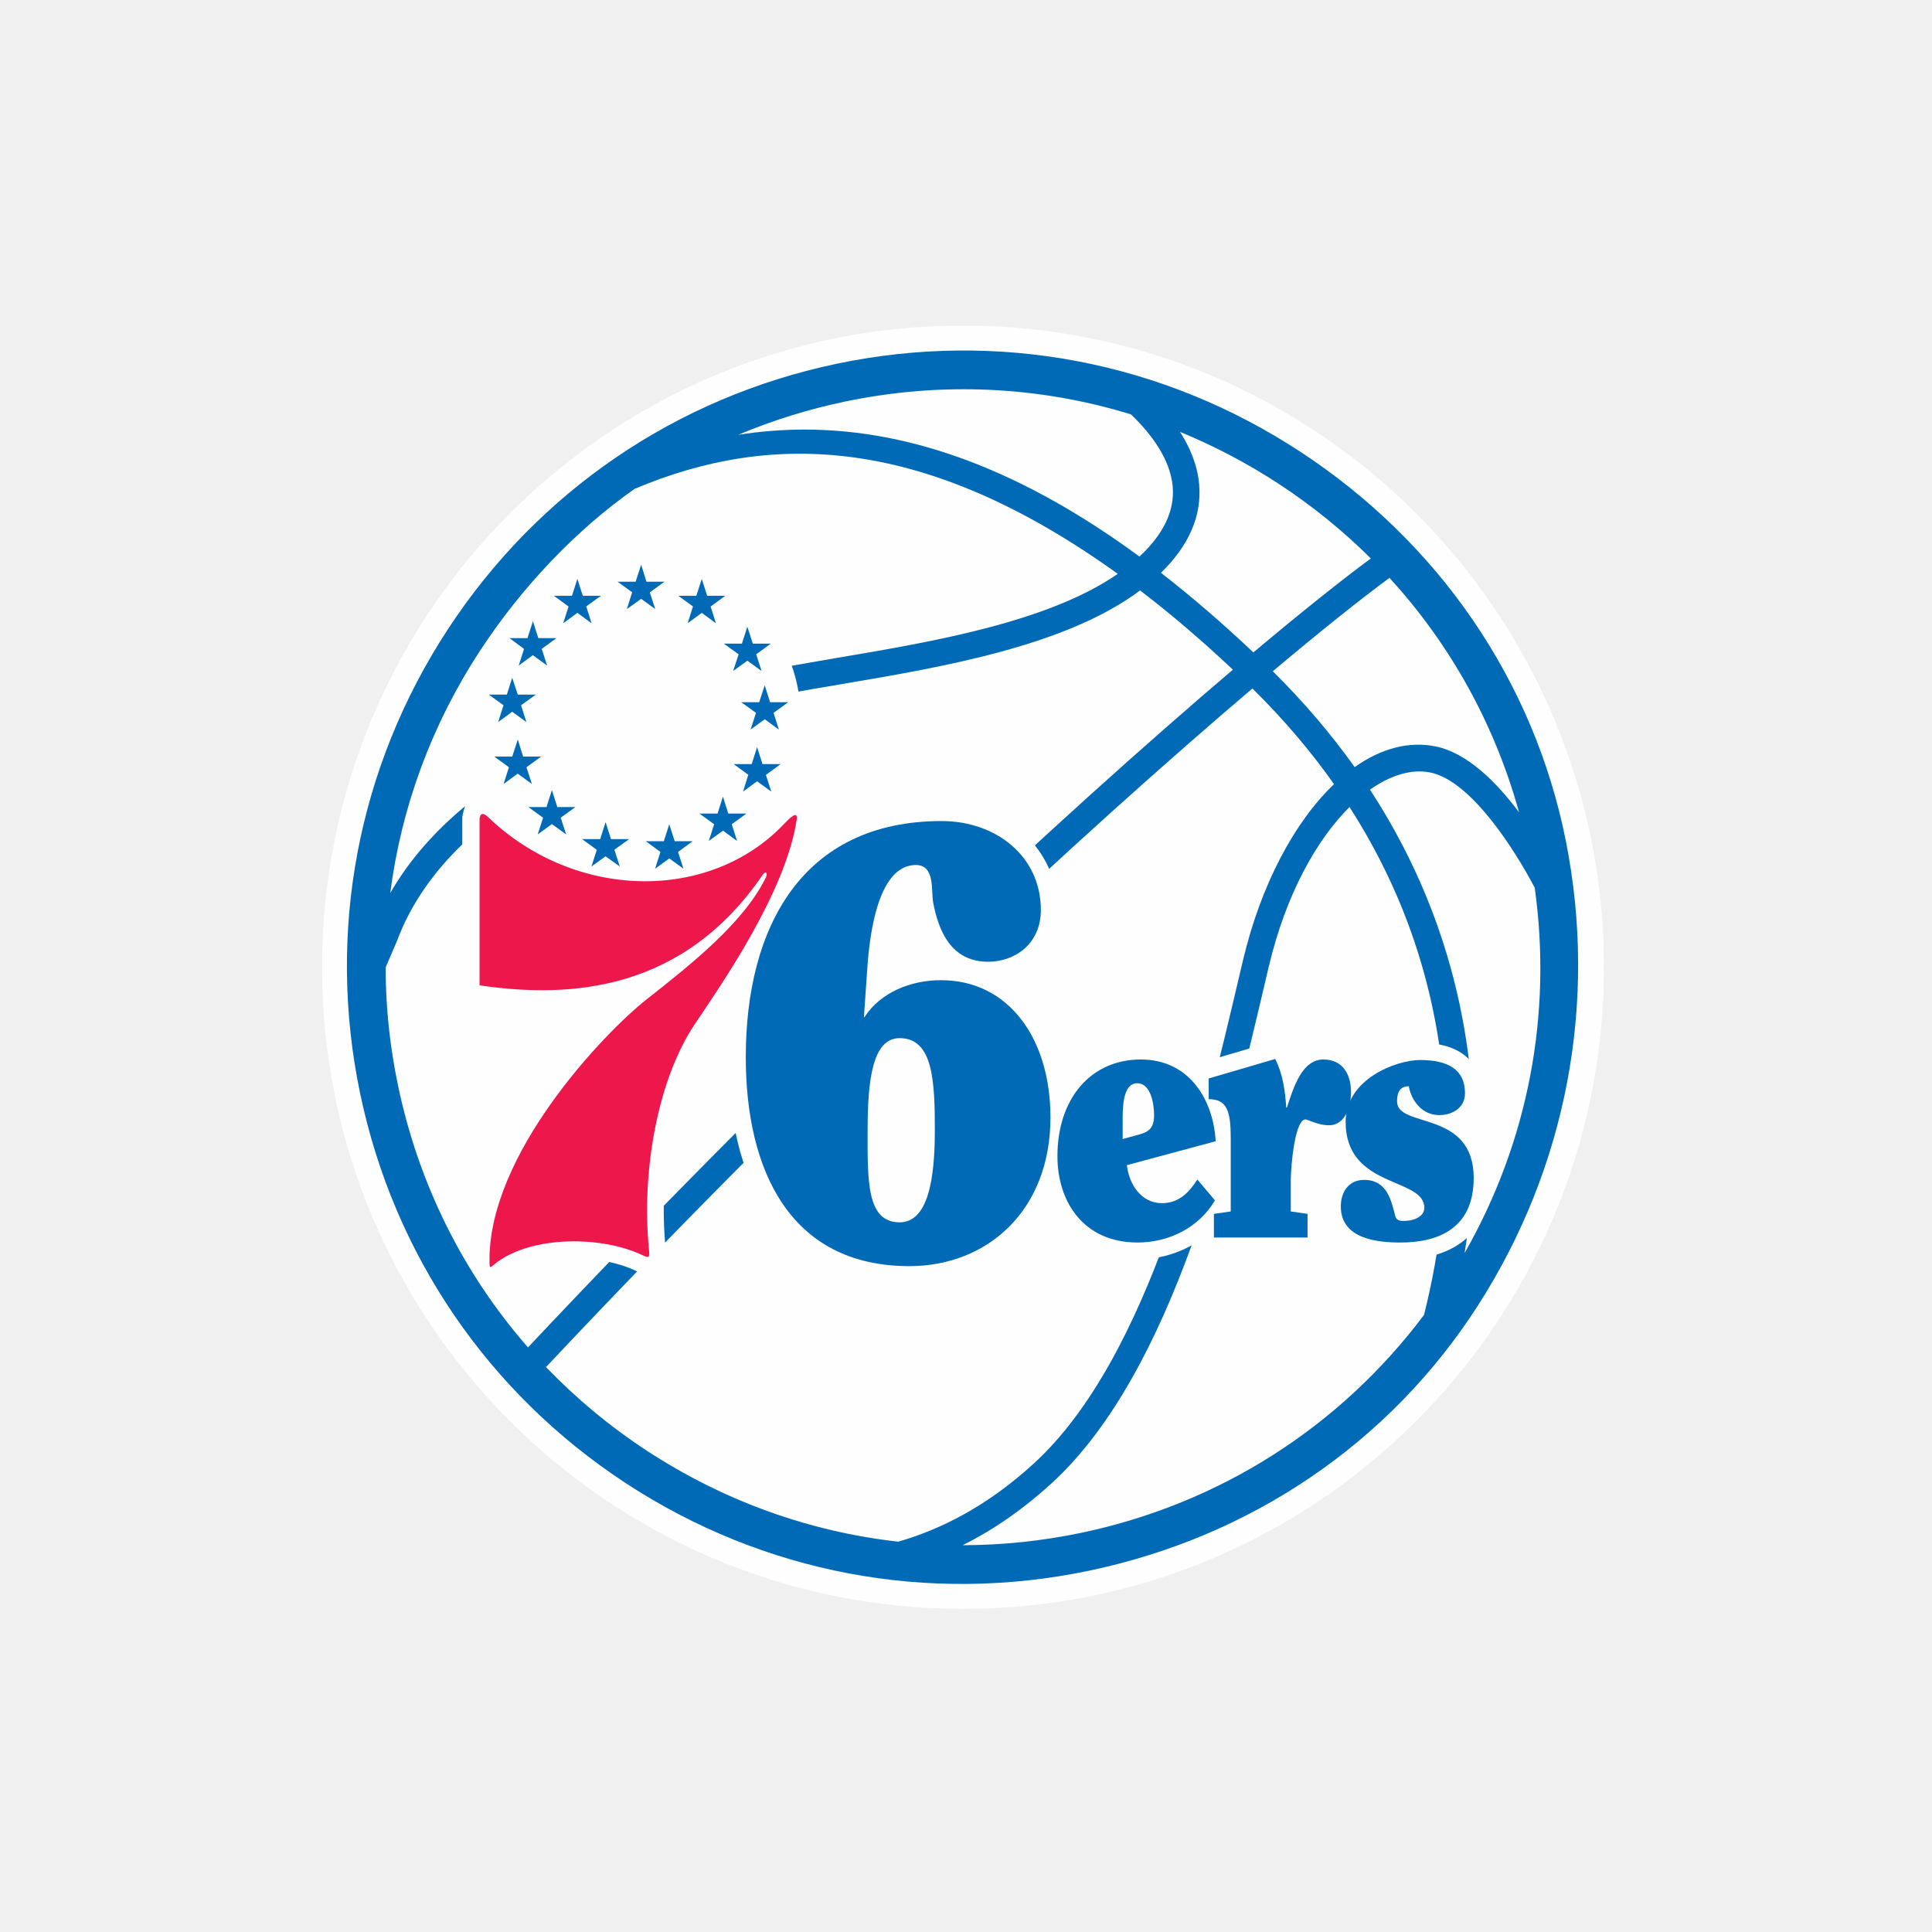
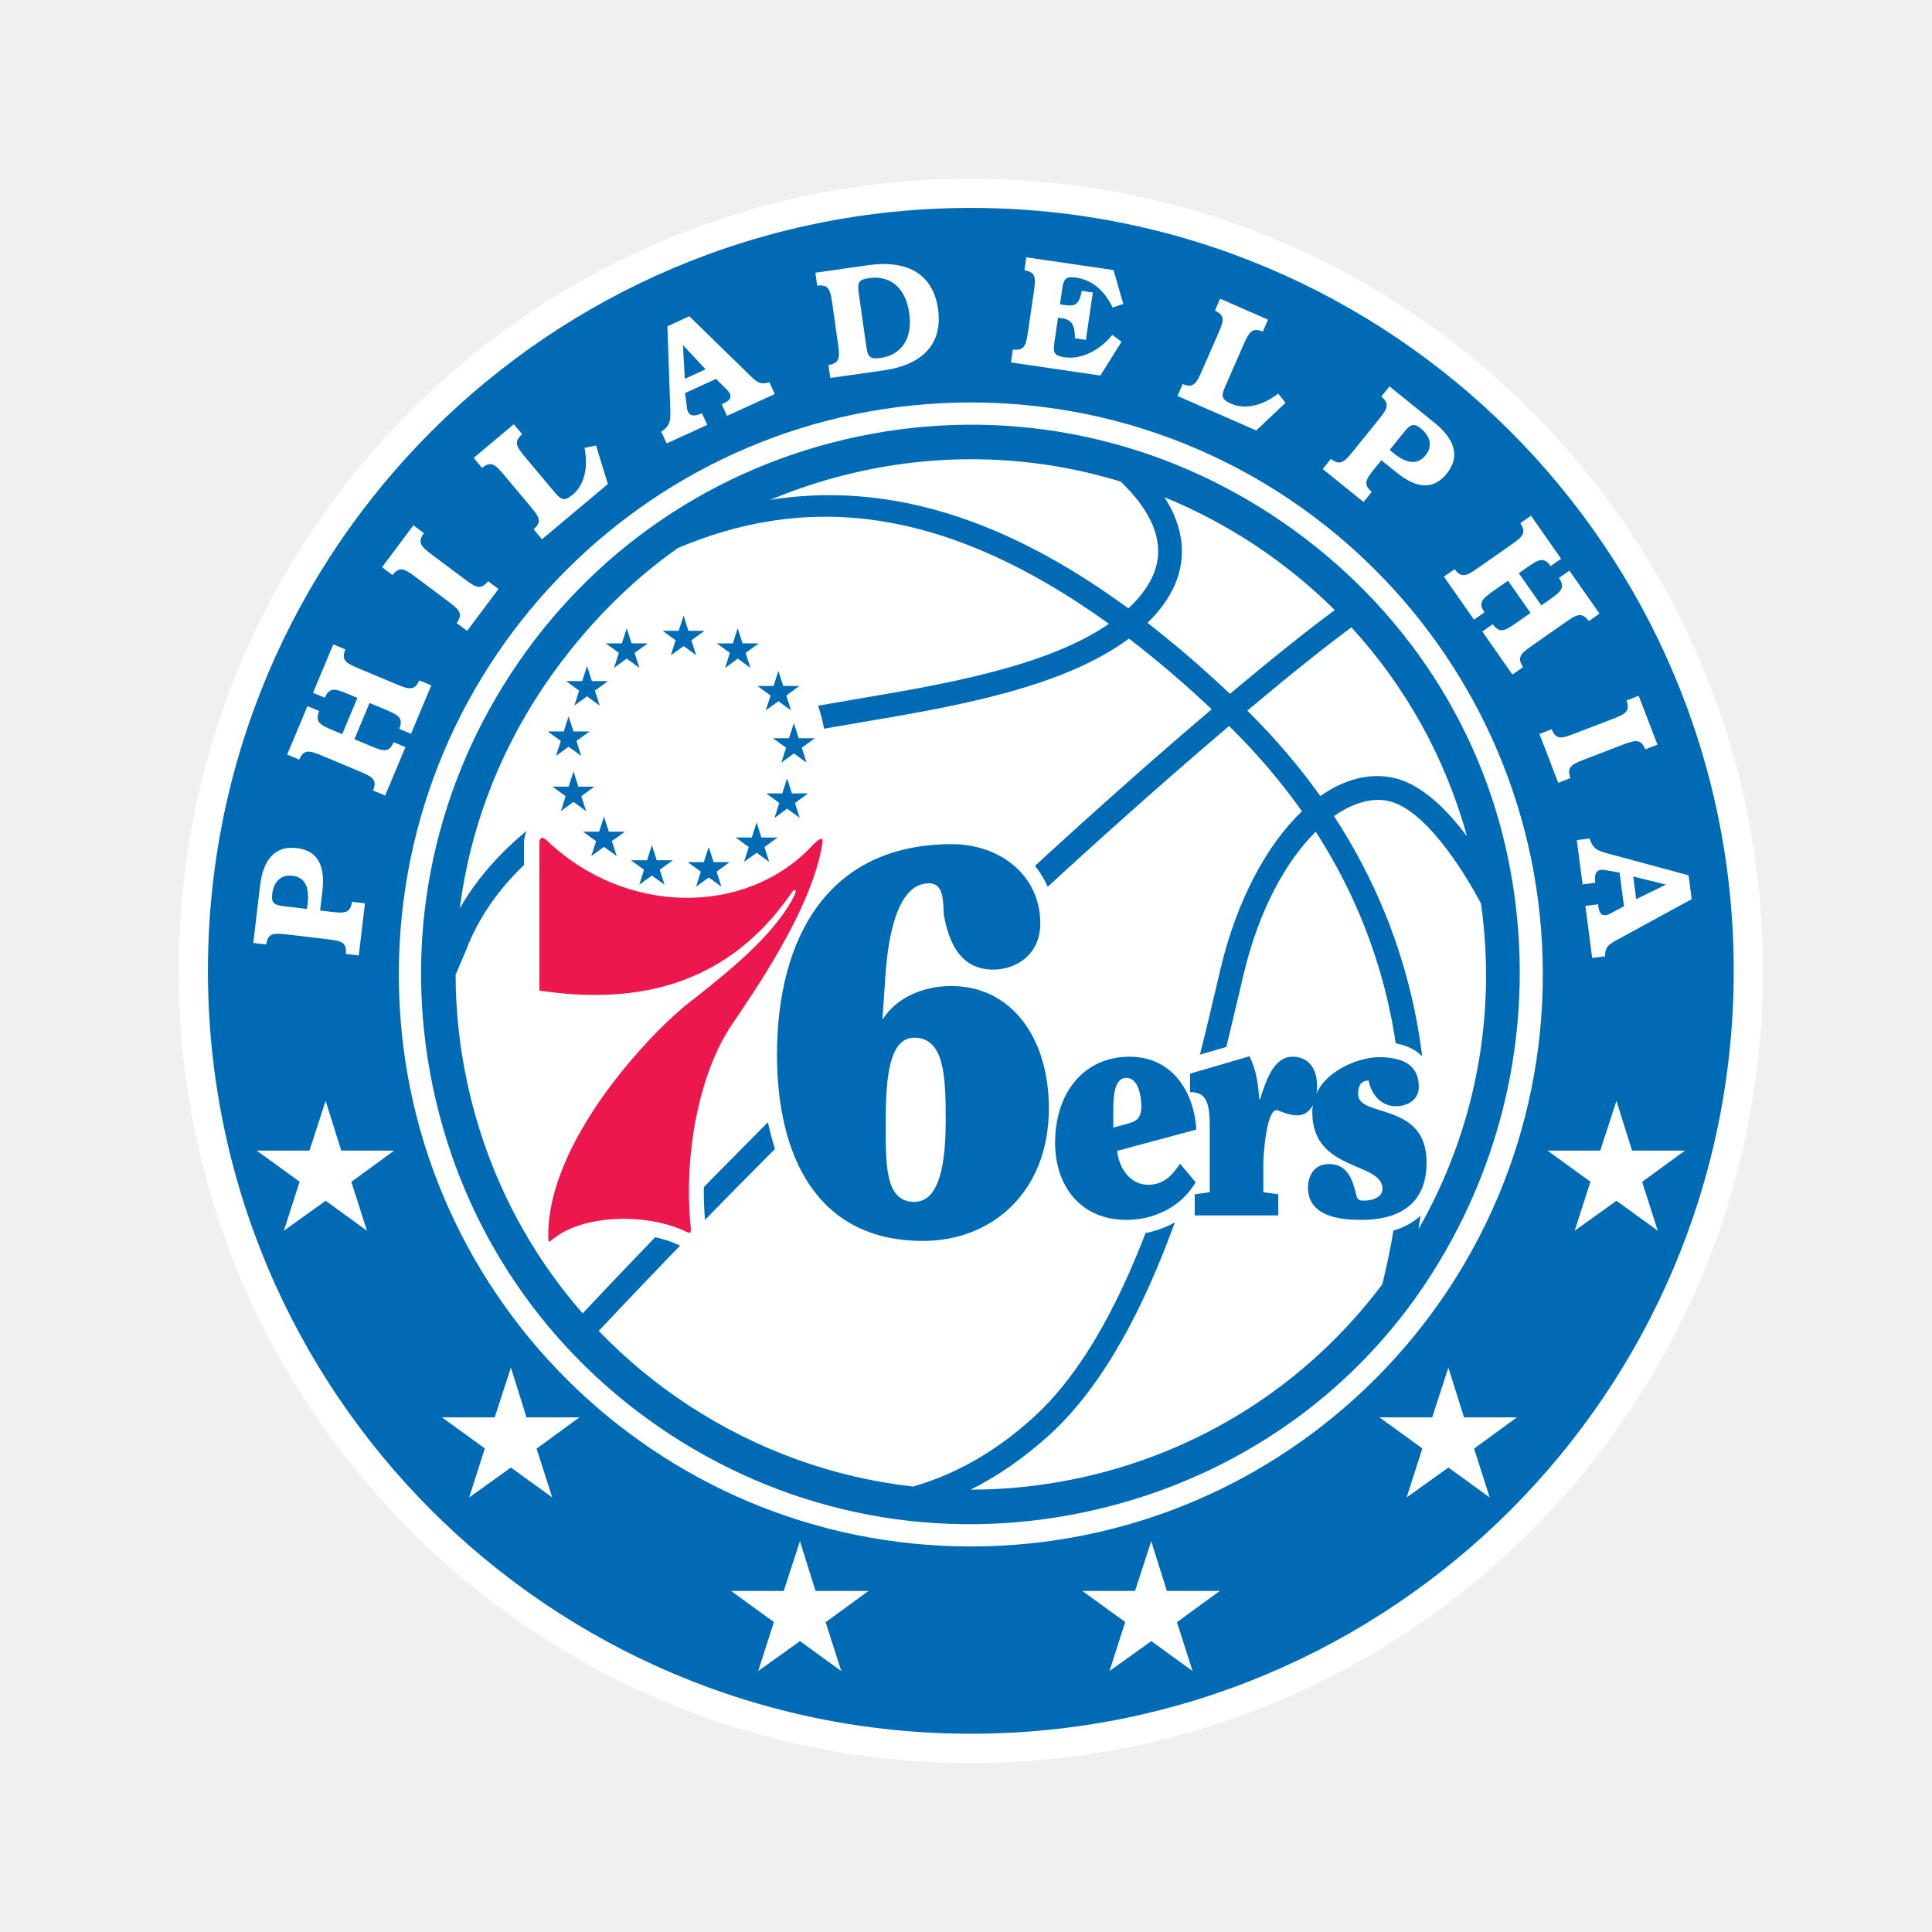
- <svg xmlns="http://www.w3.org/2000/svg" xmlns:xlink="http://www.w3.org/1999/xlink" width="150px" height="150px" viewBox="0 0 150 150" version="1.1">
-   <defs>
-     <polygon id="path-1" points="0.001 99.736 99.532 99.736 99.532 0.1 0.001 0.1 0.001 99.736" />
-   </defs>
-   <g id="Page-1" stroke="none" stroke-width="1" fill="none" fill-rule="evenodd">
-     <g id="PHI">
-       <g id="Page-1">
-         <g id="Group-3" transform="translate(25, 25.17772)">
-           <mask id="mask-2" fill="white">
-             <use xlink:href="#path-1" />
-           </mask>
-           <g id="Clip-2" />
-           <path d="M99.533,49.917 C99.533,77.432 77.252,99.737 49.768,99.737 C22.282,99.737 0.001,77.432 0.001,49.917 C0.001,22.402 22.282,0.098 49.768,0.098 C77.252,0.098 99.533,22.402 99.533,49.917" id="Fill-1" fill="#FEFEFE" mask="url(#mask-2)" />
-         </g>
-         <path d="M27.958,84.883 C30.569,97.398 37.897,108.146 48.582,115.151 C59.269,122.148 72.04,124.566 84.546,121.951 C97.045,119.337 107.89,112.075 114.779,101.309 C121.636,90.598 124.06,77.814 121.575,65.307 C119.088,52.789 111.639,42.069 100.94,35.063 C90.237,28.049 77.472,25.625 64.991,28.236 C52.488,30.85 41.749,38.185 34.754,48.884 C27.765,59.58 25.349,72.365 27.958,84.883" id="Fill-4" fill="#006AB6" />
-         <path d="M91.05,37.792 C91.207,39.654 90.337,41.473 88.468,43.211 C79.499,36.628 70.957,33.382 62.576,33.352 C60.774,33.346 59.023,33.491 57.323,33.757 C59.965,32.645 62.736,31.778 65.601,31.179 C73.089,29.614 80.682,29.982 87.807,32.173 C89.353,33.651 90.86,35.622 91.05,37.792" id="Fill-6" fill="#FEFEFE" />
-         <path d="M81.692,115.118 C91.117,106.456 95.489,87.884 98.098,76.786 L98.505,75.052 C99.849,69.4 102.225,65.19 104.776,62.66 C114.232,77.364 112.952,92.557 110.561,102.089 C104.024,110.796 94.674,116.762 83.929,119.011 C80.87,119.649 77.794,119.966 74.742,119.969 C76.979,118.854 79.319,117.294 81.692,115.118" id="Fill-8" fill="#FEFEFE" />
-         <path d="M98.819,52.116 C102.641,48.903 105.718,46.455 107.877,44.866 C112.602,50.022 116.046,56.226 117.942,63.072 C116.173,60.708 113.915,58.457 111.472,57.955 C109.365,57.52 107.2,58.127 105.175,59.557 C103.39,57.051 101.286,54.558 98.819,52.116" id="Fill-10" fill="#FEFEFE" />
-         <path d="M30.816,73.069 C35.166,61.369 51.126,56.594 57.134,54.799 L57.402,54.717 C59.374,54.125 62.203,53.644 65.479,53.091 C73.22,51.78 82.763,50.148 88.515,45.841 C90.848,47.624 93.252,49.667 95.721,51.994 C82.679,63.083 62.52,81.716 40.993,104.612 C35.979,98.885 32.497,91.931 30.9,84.266 C30.26,81.22 29.943,78.158 29.94,75.115 C30.45,73.927 30.81,73.084 30.816,73.069" id="Fill-12" fill="#FEFEFE" />
-         <path d="M97.31,50.653 C94.886,48.362 92.494,46.304 90.136,44.473 C92.319,42.345 93.316,40.039 93.101,37.606 C92.974,36.128 92.401,34.756 91.616,33.532 C94.27,34.62 96.839,35.971 99.297,37.576 C101.893,39.28 104.278,41.218 106.431,43.357 C104.169,45.029 101.081,47.489 97.31,50.653" id="Fill-14" fill="#FEFEFE" />
-         <path d="M86.784,44.555 C81.371,48.297 72.425,49.817 65.137,51.053 C61.792,51.625 58.905,52.111 56.81,52.74 L56.544,52.821 C50.784,54.541 36.277,58.887 30.299,69.338 C31.15,62.701 33.496,56.291 37.267,50.528 C40.443,45.668 44.664,41.183 49.277,37.952 C59.89,33.467 71.8,33.775 86.784,44.555" id="Fill-16" fill="#FEFEFE" />
-         <path d="M111.057,59.978 C114.188,60.622 117.555,65.884 119.155,68.921 C120.534,78.762 118.641,88.645 113.714,97.282 C113.956,95.762 114.152,94.16 114.276,92.486 C114.904,84.087 113.759,72.645 106.366,61.308 C108.002,60.151 109.641,59.688 111.057,59.978" id="Fill-18" fill="#FEFEFE" />
-         <path d="M97.238,53.453 C99.707,55.888 101.806,58.373 103.572,60.881 C100.514,63.807 97.908,68.64 96.501,74.572 L96.091,76.313 C93.533,87.181 89.258,105.367 80.297,113.596 C76.596,116.993 72.964,118.767 69.739,119.695 C62.853,118.925 56.193,116.54 50.224,112.635 C47.343,110.746 44.723,108.564 42.392,106.14 C64.115,83.023 84.364,64.396 97.238,53.453" id="Fill-20" fill="#FEFEFE" />
-         <path d="M87.133,88.421 L88.347,88.089 C89.074,87.895 89.576,87.647 89.576,86.581 C89.576,85.701 89.325,84.087 88.268,84.087 C87.133,84.087 87.133,86 87.133,87.037 L87.133,88.421 Z" id="Fill-22" fill="#FEFEFE" />
-         <path d="M72.554,87.736 C72.554,83.9 72.415,80.588 69.816,80.588 C67.696,80.588 67.334,83.9 67.334,87.736 C67.334,91.568 67.225,94.889 69.816,94.889 C72.02,94.889 72.554,91.568 72.554,87.736" id="Fill-24" fill="#FEFEFE" />
-         <path d="M87.133,88.421 L88.347,88.089 C89.074,87.895 89.576,87.647 89.576,86.581 C89.576,85.701 89.325,84.087 88.268,84.087 C87.133,84.087 87.133,86 87.133,87.037 L87.133,88.421 Z" id="Fill-26" fill="#FEFEFE" />
-         <path d="M67.047,78.959 L66.999,78.959 L67.093,78.959 C68.339,77.016 70.713,76.088 73.031,76.088 C78.297,76.088 81.527,80.631 81.527,86.745 C81.527,93.983 76.624,98.29 70.574,98.29 C61.257,98.29 57.875,90.767 57.875,82.054 C57.875,72.02 62.229,63.733 73.077,63.733 C77.3,63.733 80.781,66.468 80.781,70.636 C80.781,73.338 78.692,74.658 76.699,74.658 C73.771,74.658 72.841,72.207 72.424,70.068 C72.252,69.155 72.593,67.142 71.081,67.142 C67.932,67.142 67.416,73.323 67.28,75.595 L67.047,78.959 Z" id="Fill-28" fill="#FEFEFE" />
-         <path d="M72.554,87.736 C72.554,83.9 72.415,80.588 69.816,80.588 C67.696,80.588 67.334,83.9 67.334,87.736 C67.334,91.568 67.225,94.889 69.816,94.889 C72.02,94.889 72.554,91.568 72.554,87.736" id="Fill-30" fill="#FEFEFE" />
-         <path d="M102.732,80.923 C101.699,80.923 100.932,81.374 100.35,82.017 C100.289,81.878 100.223,81.739 100.153,81.6 L99.652,80.63 L92.494,82.728 L92.494,86.648 L93.816,86.648 C93.943,86.648 94.015,86.666 94.031,86.657 C94.091,86.769 94.206,87.134 94.206,88.337 L94.206,92.898 L92.895,93.082 L92.895,97.389 L102.81,97.389 L102.81,93.082 L101.509,92.898 L101.509,91.562 C101.509,90.788 101.669,89.331 101.871,88.476 C102.237,88.585 102.677,88.676 103.166,88.676 C104.945,88.676 106.186,87.074 106.186,84.786 C106.186,82.477 104.797,80.923 102.732,80.923" id="Fill-32" fill="#FEFEFE" />
-         <path d="M115.15,85.493 C115.066,85.167 115.035,85.043 115.035,84.867 C115.035,83.695 114.567,80.963 110.229,80.963 C107.829,80.963 103.125,82.812 103.125,87.086 C103.125,88.673 103.596,89.827 104.275,90.688 C103.333,91.245 102.753,92.314 102.753,93.653 C102.753,95.195 103.529,97.779 108.722,97.779 C113.163,97.779 115.712,95.476 115.712,91.456 C115.712,87.627 115.373,86.342 115.15,85.493" id="Fill-34" fill="#FEFEFE" />
-         <path d="M62.798,62.442 C62.526,62.128 62.134,61.946 61.714,61.946 C61.062,61.946 60.54,62.357 59.912,63.022 C57.798,65.259 54.939,66.441 51.645,66.441 C47.328,66.441 42.784,64.452 39.182,60.991 C38.89,60.71 38.512,60.556 38.12,60.556 C36.36,60.556 35.895,63.391 35.892,63.421 L35.882,77.629 L37.012,77.798 C41.305,78.43 44.985,78.303 48.349,77.393 C44.713,80.651 36.535,89.507 36.655,97.954 C36.677,99.511 37.64,99.68 38.05,99.68 C38.567,99.68 38.905,99.405 39.128,99.223 C39.188,99.175 39.261,99.112 39.355,99.045 C40.514,98.181 42.407,97.688 44.544,97.688 C46.311,97.688 48.062,98.042 49.36,98.664 C49.608,98.779 49.897,98.9 50.251,98.9 C50.661,98.9 51.036,98.737 51.307,98.438 C51.769,97.933 51.712,97.313 51.676,96.893 C51.075,90.77 52.421,84.067 55.03,80.21 L55.422,79.63 C57.641,76.342 62.258,69.502 63.13,63.853 C63.218,63.276 63.106,62.802 62.798,62.442" id="Fill-36" fill="#FEFEFE" />
-         <path d="M90.179,92.077 C89.681,92.077 89.34,91.763 89.117,91.373 L91.662,90.687 C90.94,91.551 90.385,92.02 90.179,92.077 L90.179,92.077 Z M95.741,89.587 L95.677,88.511 C95.635,87.804 95.529,87.13 95.366,86.501 L95.318,85.268 L95.091,85.619 C94.02,82.723 91.616,80.922 88.549,80.922 C83.957,80.922 80.748,84.558 80.748,89.762 C80.748,93.755 83.081,97.78 88.295,97.78 C91.281,97.78 94.017,96.275 95.439,93.851 L95.635,93.519 L95.487,89.656 L95.741,89.587 Z" id="Fill-38" fill="#FEFEFE" />
-         <path d="M78.654,77.017 C78.394,76.645 78.102,76.234 77.86,75.868 C80.115,75.415 82.105,73.638 82.105,70.634 C82.105,65.946 78.222,62.41 73.078,62.41 C62.731,62.41 56.554,69.754 56.554,82.055 C56.554,93.213 61.662,99.611 70.575,99.611 C77.803,99.611 82.851,94.322 82.851,86.746 C82.851,82.974 80.324,79.389 78.654,77.017" id="Fill-40" fill="#FEFEFE" />
-         <path d="M87.161,87.051 C87.161,86.012 87.161,84.102 88.296,84.102 C89.353,84.102 89.603,85.713 89.603,86.595 C89.603,87.659 89.102,87.91 88.371,88.103 L87.161,88.436 L87.161,87.051 Z M90.207,93.413 C88.601,93.413 87.656,91.948 87.493,90.461 L94.386,88.605 C94.183,85.238 92.239,82.258 88.577,82.258 C84.682,82.258 82.098,85.298 82.098,89.774 C82.098,93.274 84.102,96.469 88.323,96.469 C90.735,96.469 93.078,95.326 94.328,93.196 L92.964,91.576 C92.299,92.606 91.523,93.413 90.207,93.413 L90.207,93.413 Z" id="Fill-42" fill="#006AB6" />
-         <path d="M101.517,96.079 L94.247,96.079 L94.247,94.245 L95.554,94.057 L95.554,88.351 C95.554,86.314 95.289,85.338 93.842,85.338 L93.842,83.733 L99.005,82.219 C99.594,83.368 99.778,84.688 99.863,85.991 L99.914,85.991 C100.43,84.44 101.073,82.258 102.758,82.258 C104.237,82.258 104.893,83.404 104.893,84.797 C104.893,86.211 104.274,87.366 103.193,87.366 C102.45,87.366 101.819,87.052 101.463,86.931 C100.521,86.61 100.216,90.721 100.216,91.573 L100.216,94.057 L101.517,94.245 L101.517,96.079 Z" id="Fill-44" fill="#006AB6" />
-         <path d="M113.741,84.881 C113.741,86.011 112.766,86.577 111.739,86.577 C110.486,86.577 109.608,85.561 109.375,84.337 C108.844,84.337 108.467,84.612 108.467,85.519 C108.467,87.631 114.417,86.126 114.417,91.47 C114.417,95.471 111.528,96.469 108.75,96.469 C107.06,96.469 104.101,96.248 104.101,93.667 C104.101,92.497 104.75,91.606 105.912,91.606 C107.718,91.606 108.029,93.262 108.334,94.435 C108.421,94.746 108.687,94.794 108.941,94.794 C109.892,94.794 110.583,94.401 110.583,93.773 C110.583,91.373 104.475,92.304 104.475,87.099 C104.475,83.793 108.379,82.3 110.257,82.3 C112.398,82.3 113.741,83.016 113.741,84.881" id="Fill-46" fill="#006AB6" />
-         <path d="M69.843,94.902 C67.252,94.902 67.361,91.581 67.361,87.749 C67.361,83.913 67.726,80.601 69.843,80.601 C72.442,80.601 72.581,83.913 72.581,87.749 C72.581,91.581 72.047,94.902 69.843,94.902 M73.058,76.101 C70.742,76.101 68.369,77.029 67.119,78.972 L67.074,78.972 L67.026,78.972 L67.074,78.972 L67.307,75.608 C67.442,73.335 67.959,67.158 71.108,67.158 C72.62,67.158 72.282,69.168 72.451,70.08 C72.868,72.22 73.801,74.671 76.726,74.671 C78.719,74.671 80.811,73.35 80.811,70.648 C80.811,66.481 77.33,63.746 73.106,63.746 C62.256,63.746 57.902,72.033 57.902,82.07 C57.902,90.78 61.283,98.302 70.601,98.302 C76.651,98.302 81.557,93.996 81.557,86.757 C81.557,80.643 78.323,76.101 73.058,76.101" id="Fill-48" fill="#006AB6" />
-         <path d="M37.233,63.568 L37.233,76.501 C44.47,77.571 53.107,76.861 59.212,67.921 C59.469,67.54 59.62,67.809 59.457,68.138 C57.748,71.617 53.714,74.83 50.227,77.571 C46.876,80.203 37.885,89.645 38.006,97.95 C38.012,98.588 38.033,98.413 38.594,97.995 C41.324,95.967 46.664,95.904 49.946,97.479 C50.408,97.693 50.441,97.627 50.387,97.034 C49.756,90.597 51.202,83.564 53.962,79.487 C55.858,76.655 60.969,69.377 61.851,63.665 C61.941,63.073 61.636,63.166 60.9,63.946 C55.109,70.069 44.642,69.918 37.885,63.432 C37.459,63.021 37.269,63.206 37.233,63.568" id="Fill-50" fill="#ED174B" />
-         <path d="M62.174,55.803 C62.174,62.652 56.628,68.201 49.79,68.201 C42.948,68.201 37.405,62.652 37.405,55.803 C37.405,48.955 42.948,43.406 49.79,43.406 C56.628,43.406 62.174,48.955 62.174,55.803" id="Fill-52" fill="#FEFEFE" />
-         <polygon id="Fill-54" fill="#006AB6" points="49.779 43.844 50.192 45.165 51.59 45.165 50.452 45.99 50.869 47.286 49.779 46.495 48.671 47.286 49.081 45.984 47.952 45.165 49.35 45.165" />
-         <polygon id="Fill-56" fill="#006AB6" points="58.022 48.659 58.448 49.971 59.848 49.971 58.71 50.799 59.127 52.096 58.025 51.295 56.92 52.096 57.349 50.799 56.195 49.971 57.602 49.971" />
-         <polygon id="Fill-58" fill="#006AB6" points="54.484 44.944 54.904 46.258 56.311 46.258 55.172 47.089 55.586 48.392 54.487 47.582 53.388 48.392 53.802 47.083 52.663 46.258 54.064 46.258" />
-         <polygon id="Fill-60" fill="#006AB6" points="59.371 53.207 59.79 54.522 61.191 54.522 60.059 55.347 60.469 56.646 59.377 55.842 58.275 56.646 58.697 55.347 57.55 54.522 58.942 54.522" />
-         <polygon id="Fill-62" fill="#006AB6" points="58.78 58.013 59.2 59.325 60.604 59.325 59.465 60.162 59.882 61.459 58.783 60.658 57.69 61.459 58.098 60.153 56.962 59.325 58.363 59.325" />
-         <polygon id="Fill-64" fill="#006AB6" points="56.13 61.851 56.544 63.166 57.951 63.166 56.812 63.997 57.226 65.29 56.136 64.492 55.031 65.29 55.448 63.997 54.303 63.166 55.71 63.166" />
-         <polygon id="Fill-66" fill="#006AB6" points="51.961 63.997 52.384 65.312 53.776 65.312 52.644 66.146 53.063 67.446 51.964 66.648 50.862 67.446 51.276 66.143 50.138 65.312 51.539 65.312" />
-         <polygon id="Fill-68" fill="#006AB6" points="41.376 48.233 40.953 49.545 39.555 49.545 40.687 50.379 40.274 51.673 41.37 50.869 42.478 51.673 42.058 50.379 43.202 49.545 41.795 49.545" />
-         <polygon id="Fill-70" fill="#006AB6" points="44.827 44.944 44.407 46.258 43.006 46.258 44.144 47.089 43.725 48.392 44.827 47.582 45.929 48.392 45.515 47.083 46.653 46.258 45.249 46.258" />
-         <polygon id="Fill-72" fill="#006AB6" points="39.766 52.619 39.352 53.928 37.948 53.928 39.093 54.756 38.676 56.058 39.766 55.26 40.868 56.058 40.454 54.756 41.602 53.928 40.201 53.928" />
-         <polygon id="Fill-74" fill="#006AB6" points="40.201 57.418 39.772 58.739 38.374 58.739 39.513 59.57 39.099 60.87 40.195 60.066 41.297 60.87 40.874 59.567 42.013 58.739 40.615 58.739" />
-         <polygon id="Fill-76" fill="#006AB6" points="42.848 61.343 42.431 62.661 41.027 62.661 42.165 63.489 41.746 64.785 42.848 63.981 43.956 64.785 43.533 63.486 44.671 62.661 43.27 62.661" />
-         <polygon id="Fill-78" fill="#006AB6" points="47.016 63.832 46.6 65.15 45.196 65.15 46.334 65.981 45.921 67.275 47.01 66.483 48.121 67.275 47.699 65.972 48.843 65.15 47.439 65.15" />
-         <rect id="Rectangle" x="0" y="0" width="150" height="150" />
+ <svg xmlns="http://www.w3.org/2000/svg" version="1.1" id="Layer_1" x="0px" y="0px" width="400px" height="400px" viewBox="0 0 400 400" enable-background="new 0 0 400 400" xml:space="preserve">
+   <g>
+     <path fill="#FFFFFF" d="M365,201c0,90.575-73.425,164-164,164c-90.574,0-164-73.425-164-164c0-90.574,73.426-164,164-164   C291.575,37,365,110.426,365,201" />
+     <path fill="#006BB5" d="M358.95,201c0,87.232-70.716,157.951-157.951,157.951C113.766,358.951,43.05,288.232,43.05,201   c0-87.233,70.716-157.952,157.949-157.952C288.234,43.048,358.95,113.767,358.95,201" />
+     <g>
+       <polygon fill="#FFFFFF" points="67.419,227.916 70.654,238.22 81.608,238.22 72.74,244.691 75.976,254.808 67.419,248.609     58.774,254.808 62.026,244.655 53.143,238.22 64.064,238.22   " />
+       <polygon fill="#FFFFFF" points="334.668,227.916 337.902,238.22 348.857,238.22 339.989,244.691 343.224,254.808 334.668,248.609     326.022,254.808 329.275,244.655 320.392,238.22 331.313,238.22   " />
+       <polygon fill="#FFFFFF" points="105.776,283.145 109.012,293.447 119.966,293.447 111.098,299.92 114.333,310.035     105.776,303.837 97.131,310.035 100.384,299.885 91.5,293.447 102.422,293.447   " />
+       <polygon fill="#FFFFFF" points="299.872,283.145 303.106,293.447 314.062,293.447 305.193,299.92 308.429,310.035     299.872,303.837 291.227,310.035 294.479,299.885 285.596,293.447 296.518,293.447   " />
+       <polygon fill="#FFFFFF" points="165.62,319.082 168.854,329.386 179.809,329.386 170.941,335.858 174.176,345.974 165.62,339.775     156.975,345.974 160.228,335.822 151.344,329.386 162.266,329.386   " />
+       <polygon fill="#FFFFFF" points="238.353,319.082 241.589,329.386 252.543,329.386 243.675,335.858 246.91,345.974     238.353,339.775 229.709,345.974 232.961,335.822 224.077,329.386 234.999,329.386   " />
+     </g>
+     <path fill="#FFFFFF" d="M319.427,201.751c0,65.405-53.023,118.425-118.425,118.425c-65.406,0-118.428-53.02-118.428-118.425   c0-65.406,53.022-118.425,118.428-118.425C266.403,83.326,319.427,136.345,319.427,201.751" />
+     <path fill="#006BB5" d="M89.612,225.017c6.213,29.75,23.65,55.302,49.077,71.949c25.437,16.638,55.825,22.382,85.58,16.165   c29.743-6.21,55.553-23.476,71.948-49.064c16.317-25.466,22.082-55.852,16.169-85.58c-5.919-29.757-23.645-55.24-49.1-71.9   c-25.472-16.671-55.85-22.431-85.549-16.226c-29.749,6.213-55.307,23.65-71.951,49.081   C89.152,164.87,83.402,195.262,89.612,225.017" />
+     <g>
+       <path fill="#FFFFFF" d="M239.749,113.076c0.377,4.425-1.693,8.75-6.14,12.884c-21.344-15.654-41.673-23.366-61.621-23.439    c-4.284-0.016-8.453,0.329-12.498,0.961c6.287-2.642,12.881-4.703,19.702-6.125c17.813-3.721,35.886-2.843,52.836,2.361    C235.713,103.23,239.299,107.917,239.749,113.076" />
+       <path fill="#FFFFFF" d="M217.479,296.891c22.434-20.588,32.832-64.74,39.042-91.116l0.972-4.127    c3.195-13.434,8.85-23.442,14.916-29.455c22.507,34.953,19.456,71.069,13.767,93.729c-15.553,20.695-37.804,34.877-63.371,40.222    c-7.277,1.518-14.6,2.271-21.864,2.277C206.263,305.77,211.834,302.063,217.479,296.891" />
+       <path fill="#FFFFFF" d="M258.237,147.126c9.097-7.635,16.418-13.456,21.556-17.238c11.245,12.261,19.439,27.008,23.95,43.285    c-4.208-5.623-9.581-10.974-15.395-12.168c-5.017-1.032-10.163,0.412-14.988,3.808    C269.112,158.861,264.105,152.935,258.237,147.126" />
+       <path fill="#FFFFFF" d="M96.413,196.934c10.354-27.813,48.333-39.161,62.629-43.432l0.636-0.192    c4.693-1.405,11.424-2.549,19.223-3.869c18.421-3.118,41.125-6.996,54.818-17.232c5.554,4.239,11.268,9.096,17.149,14.631    c-31.04,26.356-79.009,70.646-130.232,125.079c-11.936-13.618-20.223-30.151-24.024-48.368    c-1.517-7.242-2.271-14.522-2.285-21.752C95.542,198.976,96.4,196.969,96.413,196.934" />
+       <path fill="#FFFFFF" d="M254.646,143.649c-5.77-5.443-11.456-10.341-17.069-14.692c5.191-5.061,7.565-10.54,7.058-16.322    c-0.308-3.514-1.671-6.772-3.537-9.683c6.316,2.584,12.432,5.792,18.273,9.61c6.18,4.051,11.856,8.658,16.98,13.747    C270.968,130.276,263.62,136.126,254.646,143.649" />
+       <path fill="#FFFFFF" d="M229.598,129.154c-12.881,8.891-34.17,12.508-51.515,15.45c-7.958,1.352-14.827,2.511-19.813,4.007    l-0.632,0.191c-13.708,4.093-48.228,14.425-62.45,39.267c2.026-15.778,7.607-31.018,16.58-44.719    c7.556-11.549,17.597-22.21,28.58-29.89C165.598,102.798,193.938,103.526,229.598,129.154" />
+       <path fill="#FFFFFF" d="M287.359,165.816c7.449,1.534,15.459,14.041,19.271,21.261c3.28,23.388-1.225,46.885-12.951,67.418    c0.574-3.613,1.047-7.421,1.341-11.405c1.492-19.961-1.23-47.164-18.826-74.114C280.088,166.222,283.99,165.123,287.359,165.816" />
+     </g>
+     <path fill="#FFFFFF" d="M254.474,150.304c5.875,5.789,10.868,11.696,15.076,17.657c-7.28,6.955-13.479,18.446-16.829,32.547   l-0.978,4.141c-6.083,25.829-16.259,69.063-37.583,88.624c-8.809,8.074-17.446,12.294-25.123,14.498   c-16.389-1.831-32.238-7.498-46.438-16.785c-6.856-4.488-13.089-9.673-18.635-15.437   C175.654,220.598,223.837,176.318,254.474,150.304" />
+     <path fill="#FFFFFF" d="M230.428,233.429l2.886-0.789c1.738-0.458,2.926-1.052,2.926-3.586c0-2.096-0.592-5.926-3.106-5.926   c-2.705,0-2.705,4.545-2.705,7.013V233.429z" />
+     <path fill="#FFFFFF" d="M195.736,231.799c0-9.114-0.331-16.989-6.519-16.989c-5.039,0-5.903,7.875-5.903,16.989   c0,9.109-0.262,17.006,5.903,17.006C194.466,248.805,195.736,240.908,195.736,231.799" />
+     <path fill="#FFFFFF" d="M230.428,233.429l2.886-0.789c1.738-0.458,2.926-1.052,2.926-3.586c0-2.096-0.592-5.926-3.106-5.926   c-2.705,0-2.705,4.545-2.705,7.013V233.429z" />
+     <path fill="#FFFFFF" d="M182.632,210.937h-0.119h0.223c2.973-4.62,8.62-6.823,14.134-6.823c12.529,0,20.221,10.795,20.221,25.33   c0,17.206-11.672,27.443-26.068,27.443c-22.172,0-30.22-17.88-30.22-38.591c0-23.854,10.362-43.554,36.178-43.554   c10.051,0,18.334,6.502,18.334,16.407c0,6.423-4.973,9.566-9.717,9.566c-6.963,0-9.18-5.831-10.172-10.916   c-0.406-2.17,0.403-6.951-3.199-6.951c-7.494,0-8.722,14.691-9.043,20.094L182.632,210.937z" />
+     <path fill="#FFFFFF" d="M195.736,231.799c0-9.114-0.331-16.989-6.519-16.989c-5.039,0-5.903,7.875-5.903,16.989   c0,9.109-0.262,17.006,5.903,17.006C194.466,248.805,195.736,240.908,195.736,231.799" />
+     <g>
+       <path fill="#FFFFFF" d="M61.449,175.586c4.201,0.498,5.948,3.457,5.296,8.951l-0.471,3.975l2.262,0.268    c2.91,0.345,3.998,0.278,4.341-2.074l2.683,0.318l-1.278,10.792l-2.683-0.317c0.214-2.366-0.829-2.688-3.737-3.032l-8.4-0.996    c-2.908-0.346-3.998-0.277-4.343,2.074l-2.681-0.317l1.407-11.859C54.517,177.68,57.12,175.073,61.449,175.586z M63.687,187.123    c0.423-3.586-0.627-5.513-3.178-5.816c-2.229-0.263-3.834,1.118-4.154,3.801c-0.227,1.906,0.449,2.281,2.486,2.523l4.685,0.556    C63.602,187.834,63.644,187.478,63.687,187.123z" />
+       <path fill="#FFFFFF" d="M77.251,163.671c0.859-2.217-0.056-2.811-2.757-3.941l-7.805-3.268c-2.701-1.13-3.767-1.365-4.744,0.8    l-2.49-1.042l4.196-10.025l2.431,1.018c-0.857,2.217,0.058,2.812,2.76,3.942l2.01,0.842l3.141-7.505l-2.011-0.842    c-2.702-1.129-3.765-1.364-4.745,0.801l-2.431-1.017l4.197-10.027l2.493,1.043c-0.859,2.217,0.058,2.812,2.759,3.942l7.803,3.268    c2.701,1.131,3.769,1.365,4.746-0.8l2.491,1.042l-4.196,10.025l-2.433-1.019c0.856-2.216-0.056-2.811-2.76-3.943l-3.389-1.418    l-3.143,7.503l3.392,1.421c2.701,1.129,3.769,1.364,4.742-0.802l2.435,1.019l-4.198,10.024L77.251,163.671z" />
+       <path fill="#FFFFFF" d="M87.754,110.375c-1.37,1.942-0.627,2.741,1.716,4.497l6.777,5.073c2.347,1.756,3.321,2.243,4.798,0.38    l2.162,1.62l-6.494,8.677l-2.163-1.618c1.372-1.943,0.607-2.717-1.738-4.473l-6.774-5.072c-2.346-1.754-3.303-2.269-4.78-0.406    l-2.163-1.618l6.498-8.678L87.754,110.375z" />
+       <path fill="#FFFFFF" d="M112.212,111.654l-1.735-2.069c1.775-1.578,1.212-2.505-0.67-4.748l-5.443-6.484    c-1.882-2.244-2.697-2.962-4.56-1.484l-1.736-2.07l8.305-6.967l1.736,2.069c-1.778,1.576-1.238,2.525,0.646,4.769l6.066,7.232    c1.403,1.671,2.047,1.936,3.771,0.49c2.292-1.924,3.263-5.374,2.437-9.653l2.377-0.507l2.445,7.977L112.212,111.654z" />
+       <path fill="#FFFFFF" d="M138.02,91.808l-1.12-2.458c2.039-1.253,1.943-2.64,1.867-5.004l-0.586-16.801l4.534-2.068l12.517,12.214    c1.421,1.389,2.195,2.073,4.058,1.439l1.119,2.458l-9.89,4.515l-1.094-2.398c0.056-0.027,0.147-0.067,0.205-0.095    c1.363-0.622,1.881-1.215,1.487-2.073c-0.135-0.297-0.331-0.566-0.582-0.808l-2.294-2.281l-6.397,2.92l0.398,3.145    c0.034,0.235,0.085,0.5,0.179,0.706c0.433,0.947,1.36,1.024,2.914,0.351l1.098,2.398L138.02,91.808z M146.081,76.463l-4.687-5.017    l0.394,6.977L146.081,76.463z" />
+       <path fill="#FFFFFF" d="M171.524,75.578c2.342-0.399,2.386-1.491,1.975-4.392l-1.19-8.382c-0.413-2.902-0.756-3.937-3.121-3.667    l-0.379-2.676l10.959-1.558c8.415-1.195,13.457,2.101,14.444,9.065c0.994,6.995-2.9,11.528-11.345,12.728l-10.962,1.557    L171.524,75.578z M179.359,71.702c0.309,2.159,0.684,2.732,2.942,2.411c4.351-0.619,6.693-4.042,5.946-9.298    c-0.744-5.255-3.943-7.859-8.296-7.241c-2.258,0.32-2.458,0.974-2.151,3.134L179.359,71.702z" />
+       <path fill="#FFFFFF" d="M209.698,72.367c2.361,0.279,2.71-0.754,3.133-3.652l1.223-8.371c0.424-2.898,0.388-3.989-1.955-4.397    l0.392-2.671l18.063,2.64l2.001,7.002l-2.185,0.765c-1.767-3.644-4.292-5.724-7.609-6.209c-2.157-0.315-2.539,0.287-2.849,2.413    l-0.457,3.123l1.032,0.15c2.284,0.334,2.966-0.29,3.485-2.942l2.288,0.333l-1.438,9.82l-2.285-0.333    c0.076-2.554-0.656-3.845-2.458-4.109l-1.029-0.15l-0.743,5.086c-0.311,2.125-0.112,2.779,2.079,3.1    c3.217,0.47,6.965-1.087,9.915-4.633l1.896,1.427l-4.375,6.99l-18.512-2.706L209.698,72.367z" />
+       <path fill="#FFFFFF" d="M243.787,81.981l1.083-2.474c2.204,0.896,2.781-0.024,3.957-2.705l3.398-7.749    c1.173-2.682,1.456-3.73-0.693-4.743l1.084-2.473l9.922,4.349l-1.083,2.473c-2.202-0.894-2.81,0.012-3.986,2.692l-3.789,8.643    c-0.873,1.996-0.824,2.692,1.232,3.594c2.739,1.201,6.263,0.542,9.726-2.095l1.511,1.906l-6.063,5.727L243.787,81.981z" />
+       <path fill="#FFFFFF" d="M299.505,98.089c-2.661,3.29-6.095,3.192-10.397-0.285l-3.114-2.517l-1.433,1.772    c-1.839,2.277-2.363,3.235-0.557,4.779l-1.698,2.101l-8.453-6.831l1.698-2.102c1.889,1.443,2.715,0.73,4.556-1.547l5.32-6.582    c1.84-2.278,2.362-3.236,0.556-4.779l1.698-2.102l9.289,7.508C301.423,91.104,302.246,94.697,299.505,98.089z M288.548,93.837    c2.81,2.27,4.997,2.408,6.616,0.408c1.408-1.747,1.096-3.842-1.008-5.54c-1.49-1.206-2.169-0.834-3.458,0.761l-2.967,3.67    C287.991,93.386,288.269,93.611,288.548,93.837z" />
+       <path fill="#FFFFFF" d="M301.163,117.839c1.414,1.908,2.406,1.453,4.806-0.226l6.938-4.852c2.399-1.679,3.168-2.454,1.859-4.439    l2.213-1.549l6.233,8.911l-2.161,1.51c-1.416-1.91-2.408-1.454-4.809,0.226l-1.787,1.25l4.665,6.668l1.787-1.25    c2.399-1.679,3.168-2.455,1.861-4.44l2.159-1.511l6.232,8.908l-2.215,1.549c-1.414-1.91-2.407-1.454-4.808,0.226l-6.936,4.853    c-2.4,1.677-3.169,2.454-1.859,4.439l-2.215,1.548l-6.229-8.91l2.159-1.511c1.414,1.911,2.408,1.455,4.807-0.225l3.017-2.108    l-4.666-6.668l-3.017,2.108c-2.397,1.679-3.167,2.455-1.858,4.44l-2.161,1.511l-6.231-8.908L301.163,117.839z" />
+       <path fill="#FFFFFF" d="M340.638,155.146c-0.915-2.195-1.986-1.993-4.722-0.941l-7.901,3.037    c-2.737,1.052-3.669,1.619-2.878,3.861l-2.522,0.97l-3.89-10.12l2.522-0.97c0.915,2.195,1.976,1.962,4.711,0.91l7.901-3.036    c2.736-1.052,3.681-1.59,2.888-3.832l2.524-0.969l3.89,10.12L340.638,155.146z" />
+       <path fill="#FFFFFF" d="M326.458,173.938l2.681-0.35c0.596,2.318,1.951,2.633,4.232,3.255l16.231,4.381l0.645,4.938l-15.354,8.374    c-1.746,0.95-2.625,1.493-2.568,3.454l-2.681,0.351l-1.406-10.781l2.615-0.342c0.009,0.066,0.021,0.162,0.027,0.226    c0.196,1.485,0.611,2.153,1.547,2.031c0.324-0.042,0.638-0.149,0.944-0.321l2.854-1.521l-0.91-6.972l-3.126-0.544    c-0.232-0.035-0.5-0.066-0.727-0.036c-1.032,0.134-1.379,1-1.194,2.683l-2.614,0.341L326.458,173.938z M338.756,186.153    l6.174-3.006l-6.785-1.674L338.756,186.153z" />
+     </g>
+     <g>
+       <g>
+         <path fill="#FFFFFF" d="M267.548,215.605c-2.459,0-4.282,1.068-5.668,2.603c-0.146-0.333-0.303-0.664-0.47-0.99l-1.188-2.311     l-17.037,4.99v9.319h3.144c0.304,0,0.479,0.037,0.512,0.017c0.147,0.264,0.416,1.137,0.416,3.997v10.836l-3.113,0.438v10.242     h23.594v-10.24l-3.098-0.438v-3.177c0-1.838,0.381-5.301,0.86-7.333c0.872,0.258,1.921,0.473,3.083,0.473     c4.229,0,7.185-3.803,7.185-9.247C275.767,219.294,272.464,215.605,267.548,215.605z" />
+         <path fill="#FFFFFF" d="M297.099,226.468c-0.202-0.776-0.274-1.066-0.274-1.486c0-2.791-1.113-9.282-11.434-9.282     c-5.71,0-16.906,4.395-16.906,14.554c0,3.774,1.123,6.52,2.739,8.568c-2.241,1.322-3.626,3.86-3.626,7.043     c0,3.664,1.845,9.811,14.204,9.811c10.568,0,16.631-5.479,16.631-15.033C298.433,231.537,297.63,228.487,297.099,226.468z" />
+         <path fill="#FFFFFF" d="M172.52,171.673c-0.644-0.749-1.583-1.179-2.577-1.179c-1.557,0-2.797,0.98-4.293,2.561     c-5.032,5.313-11.833,8.122-19.668,8.122c-10.273,0-21.085-4.723-29.663-12.952c-0.692-0.668-1.588-1.036-2.525-1.036     c-4.189,0-5.299,6.742-5.306,6.809l-0.017,33.779l2.686,0.397c10.213,1.507,18.971,1.203,26.976-0.958     c-8.646,7.744-28.112,28.792-27.825,48.874c0.048,3.702,2.339,4.101,3.321,4.101c1.226,0,2.028-0.652,2.56-1.085     c0.144-0.116,0.321-0.262,0.539-0.424c2.765-2.051,7.268-3.228,12.354-3.228c4.204,0,8.371,0.842,11.461,2.322     c0.583,0.271,1.276,0.562,2.117,0.562c0.976,0,1.87-0.391,2.517-1.1c1.095-1.198,0.962-2.673,0.872-3.671     c-1.427-14.556,1.78-30.488,7.988-39.658l0.929-1.379c5.28-7.813,16.268-24.075,18.341-37.502     C173.518,173.655,173.253,172.527,172.52,171.673z" />
+         <path fill="#FFFFFF" d="M250.914,236.201l-0.153-2.56c-0.102-1.683-0.354-3.28-0.741-4.777l-0.113-2.935l-0.542,0.84     c-2.549-6.883-8.264-11.166-15.563-11.166c-10.931,0-18.565,8.642-18.565,21.015c0,9.485,5.554,19.056,17.96,19.056     c7.103,0,13.617-3.576,16.999-9.334l0.468-0.794l-0.354-9.183L250.914,236.201z M237.678,242.119     c-1.185,0-1.997-0.75-2.527-1.674l6.052-1.629C239.486,240.87,238.167,241.981,237.678,242.119z" />
+         <path fill="#FFFFFF" d="M210.252,206.318c-0.622-0.88-1.315-1.864-1.892-2.732c5.368-1.074,10.1-5.301,10.1-12.438     c0-11.146-9.234-19.551-21.479-19.551c-24.622,0-39.322,17.458-39.322,46.699c0,26.523,12.161,41.736,33.364,41.736     c17.2,0,29.213-12.578,29.213-30.589C220.236,220.479,214.227,211.957,210.252,206.318z" />
+       </g>
+       <g>
+         <path fill="#006BB5" d="M237.744,245.295c-3.823,0-6.073-3.486-6.46-7.016l16.403-4.416c-0.481-8.003-5.111-15.084-13.82-15.084     c-9.268,0-15.42,7.226-15.42,17.869c0,8.316,4.77,15.912,14.814,15.912c5.743,0,11.312-2.718,14.288-7.782l-3.244-3.854     C242.721,243.377,240.875,245.295,237.744,245.295z M230.494,230.172c0-2.469,0-7.013,2.705-7.013     c2.514,0,3.106,3.831,3.106,5.927c0,2.534-1.188,3.126-2.927,3.584l-2.885,0.789V230.172z" />
+         <path fill="#006BB5" d="M264.657,251.633h-17.303v-4.364l3.113-0.438v-13.567c0-4.843-0.636-7.161-4.073-7.161v-3.816     l12.284-3.599c1.404,2.73,1.84,5.867,2.039,8.964h0.122c1.228-3.687,2.763-8.869,6.773-8.869c3.516,0,5.075,2.718,5.075,6.034     c0,3.358-1.47,6.103-4.041,6.103c-1.767,0-3.273-0.746-4.118-1.031c-2.246-0.763-2.97,9.011-2.97,11.037v5.906l3.098,0.438     V251.633z" />
+         <path fill="#006BB5" d="M293.746,225.014c0,2.688-2.318,4.026-4.764,4.026c-2.98,0-5.075-2.412-5.621-5.316     c-1.268,0-2.168,0.651-2.168,2.806c0,5.023,14.163,1.444,14.163,14.145c0,9.517-6.875,11.888-13.488,11.888     c-4.024,0-11.061-0.53-11.061-6.667c0-2.775,1.546-4.897,4.31-4.897c4.299,0,5.038,3.936,5.763,6.728     c0.206,0.738,0.841,0.855,1.438,0.855c2.271,0,3.914-0.937,3.914-2.433c0-5.7-14.537-3.49-14.537-15.862     c0-7.861,9.292-11.411,13.762-11.411C290.548,218.874,293.746,220.581,293.746,225.014" />
+         <path fill="#006BB5" d="M196.937,204.145c-5.514,0-11.162,2.204-14.134,6.822h-0.105h-0.118h0.118l0.554-7.995     c0.32-5.401,1.548-20.092,9.042-20.092c3.602,0,2.792,4.78,3.199,6.951c0.992,5.085,3.208,10.916,10.172,10.916     c4.743,0,9.717-3.143,9.717-9.566c0-9.904-8.283-16.407-18.334-16.407c-25.815,0-36.178,19.7-36.178,43.555     c0,20.711,8.048,38.59,30.219,38.59c14.396,0,26.067-10.237,26.067-27.442C217.156,214.938,209.466,204.145,196.937,204.145z      M189.284,248.836c-6.165,0-5.903-7.897-5.903-17.005c0-9.115,0.864-16.989,5.903-16.989c6.188,0,6.518,7.874,6.518,16.989     C195.802,240.938,194.532,248.836,189.284,248.836z" />
+         <path fill="#EC174C" d="M111.683,174.351v30.743c17.222,2.541,37.775,0.854,52.305-20.397c0.609-0.904,0.969-0.269,0.577,0.521     c-4.06,8.263-13.659,15.901-21.959,22.417c-7.979,6.256-29.368,28.706-29.086,48.445c0.02,1.516,0.069,1.1,1.401,0.108     c6.496-4.82,19.208-4.975,27.017-1.231c1.097,0.511,1.176,0.357,1.048-1.051c-1.5-15.303,1.942-32.021,8.506-41.718     c4.515-6.728,16.677-24.028,18.773-37.605c0.216-1.408-0.507-1.189-2.266,0.664c-13.781,14.553-38.689,14.199-54.761-1.221     C112.223,173.047,111.771,173.486,111.683,174.351" />
+       </g>
+     </g>
+     <g>
+       <circle fill="#FFFFFF" cx="141.563" cy="155.892" r="29.471" />
+       <g>
+         <polygon fill="#006BB5" points="141.538,127.463 142.521,130.603 145.851,130.603 143.143,132.565 144.135,135.649      141.538,133.76 138.898,135.649 139.882,132.552 137.19,130.603 140.52,130.603    " />
+         <polygon fill="#006BB5" points="161.154,138.91 162.164,142.024 165.503,142.024 162.793,144 163.786,147.079 161.164,145.177      158.533,147.079 159.55,144 156.807,142.024 160.154,142.024    " />
+         <polygon fill="#006BB5" points="152.735,130.076 153.737,133.204 157.083,133.204 154.375,135.18 155.357,138.271      152.744,136.353 150.13,138.271 151.113,135.167 148.405,133.204 151.735,133.204    " />
+         <polygon fill="#006BB5" points="164.364,149.72 165.364,152.846 168.694,152.846 166.002,154.809 166.979,157.897      164.381,155.986 161.759,157.897 162.76,154.809 160.033,152.846 163.346,152.846    " />
+         <polygon fill="#006BB5" points="162.958,161.145 163.959,164.263 167.297,164.263 164.589,166.252 165.581,169.336      162.967,167.43 160.362,169.336 161.336,166.235 158.636,164.263 161.966,164.263    " />
+         <polygon fill="#006BB5" points="156.652,170.267 157.635,173.396 160.982,173.396 158.273,175.37 159.257,178.446      156.67,176.548 154.038,178.446 155.03,175.37 152.304,173.396 155.651,173.396    " />
+         <polygon fill="#006BB5" points="146.732,175.37 147.741,178.498 151.053,178.498 148.353,180.478 149.354,183.57      146.741,181.667 144.117,183.57 145.101,180.473 142.393,178.498 145.723,178.498    " />
+         <polygon fill="#006BB5" points="121.542,137.896 120.533,141.011 117.211,141.011 119.903,142.995 118.919,146.075      121.525,144.164 124.164,146.075 123.164,142.995 125.889,141.011 122.542,141.011    " />
+         <polygon fill="#006BB5" points="129.754,130.076 128.753,133.204 125.424,133.204 128.133,135.18 127.132,138.271      129.754,136.353 132.377,138.271 131.394,135.167 134.102,133.204 130.764,133.204    " />
+         <polygon fill="#006BB5" points="117.711,148.322 116.729,151.436 113.389,151.436 116.107,153.398 115.115,156.5      117.711,154.602 120.334,156.5 119.351,153.398 122.077,151.436 118.747,151.436    " />
+         <polygon fill="#006BB5" points="118.747,159.73 117.729,162.866 114.399,162.866 117.108,164.846 116.125,167.934      118.729,166.023 121.353,167.934 120.352,164.838 123.06,162.866 119.73,162.866    " />
+         <polygon fill="#006BB5" points="125.044,169.06 124.052,172.191 120.714,172.191 123.422,174.163 122.422,177.242      125.044,175.332 127.685,177.242 126.675,174.154 129.383,172.191 126.054,172.191    " />
+         <polygon fill="#006BB5" points="134.965,174.978 133.973,178.114 130.635,178.114 133.343,180.084 132.36,183.16      134.947,181.279 137.595,183.16 136.585,180.063 139.313,178.114 135.975,178.114    " />
      </g>
    </g>
  </g>
</svg>
